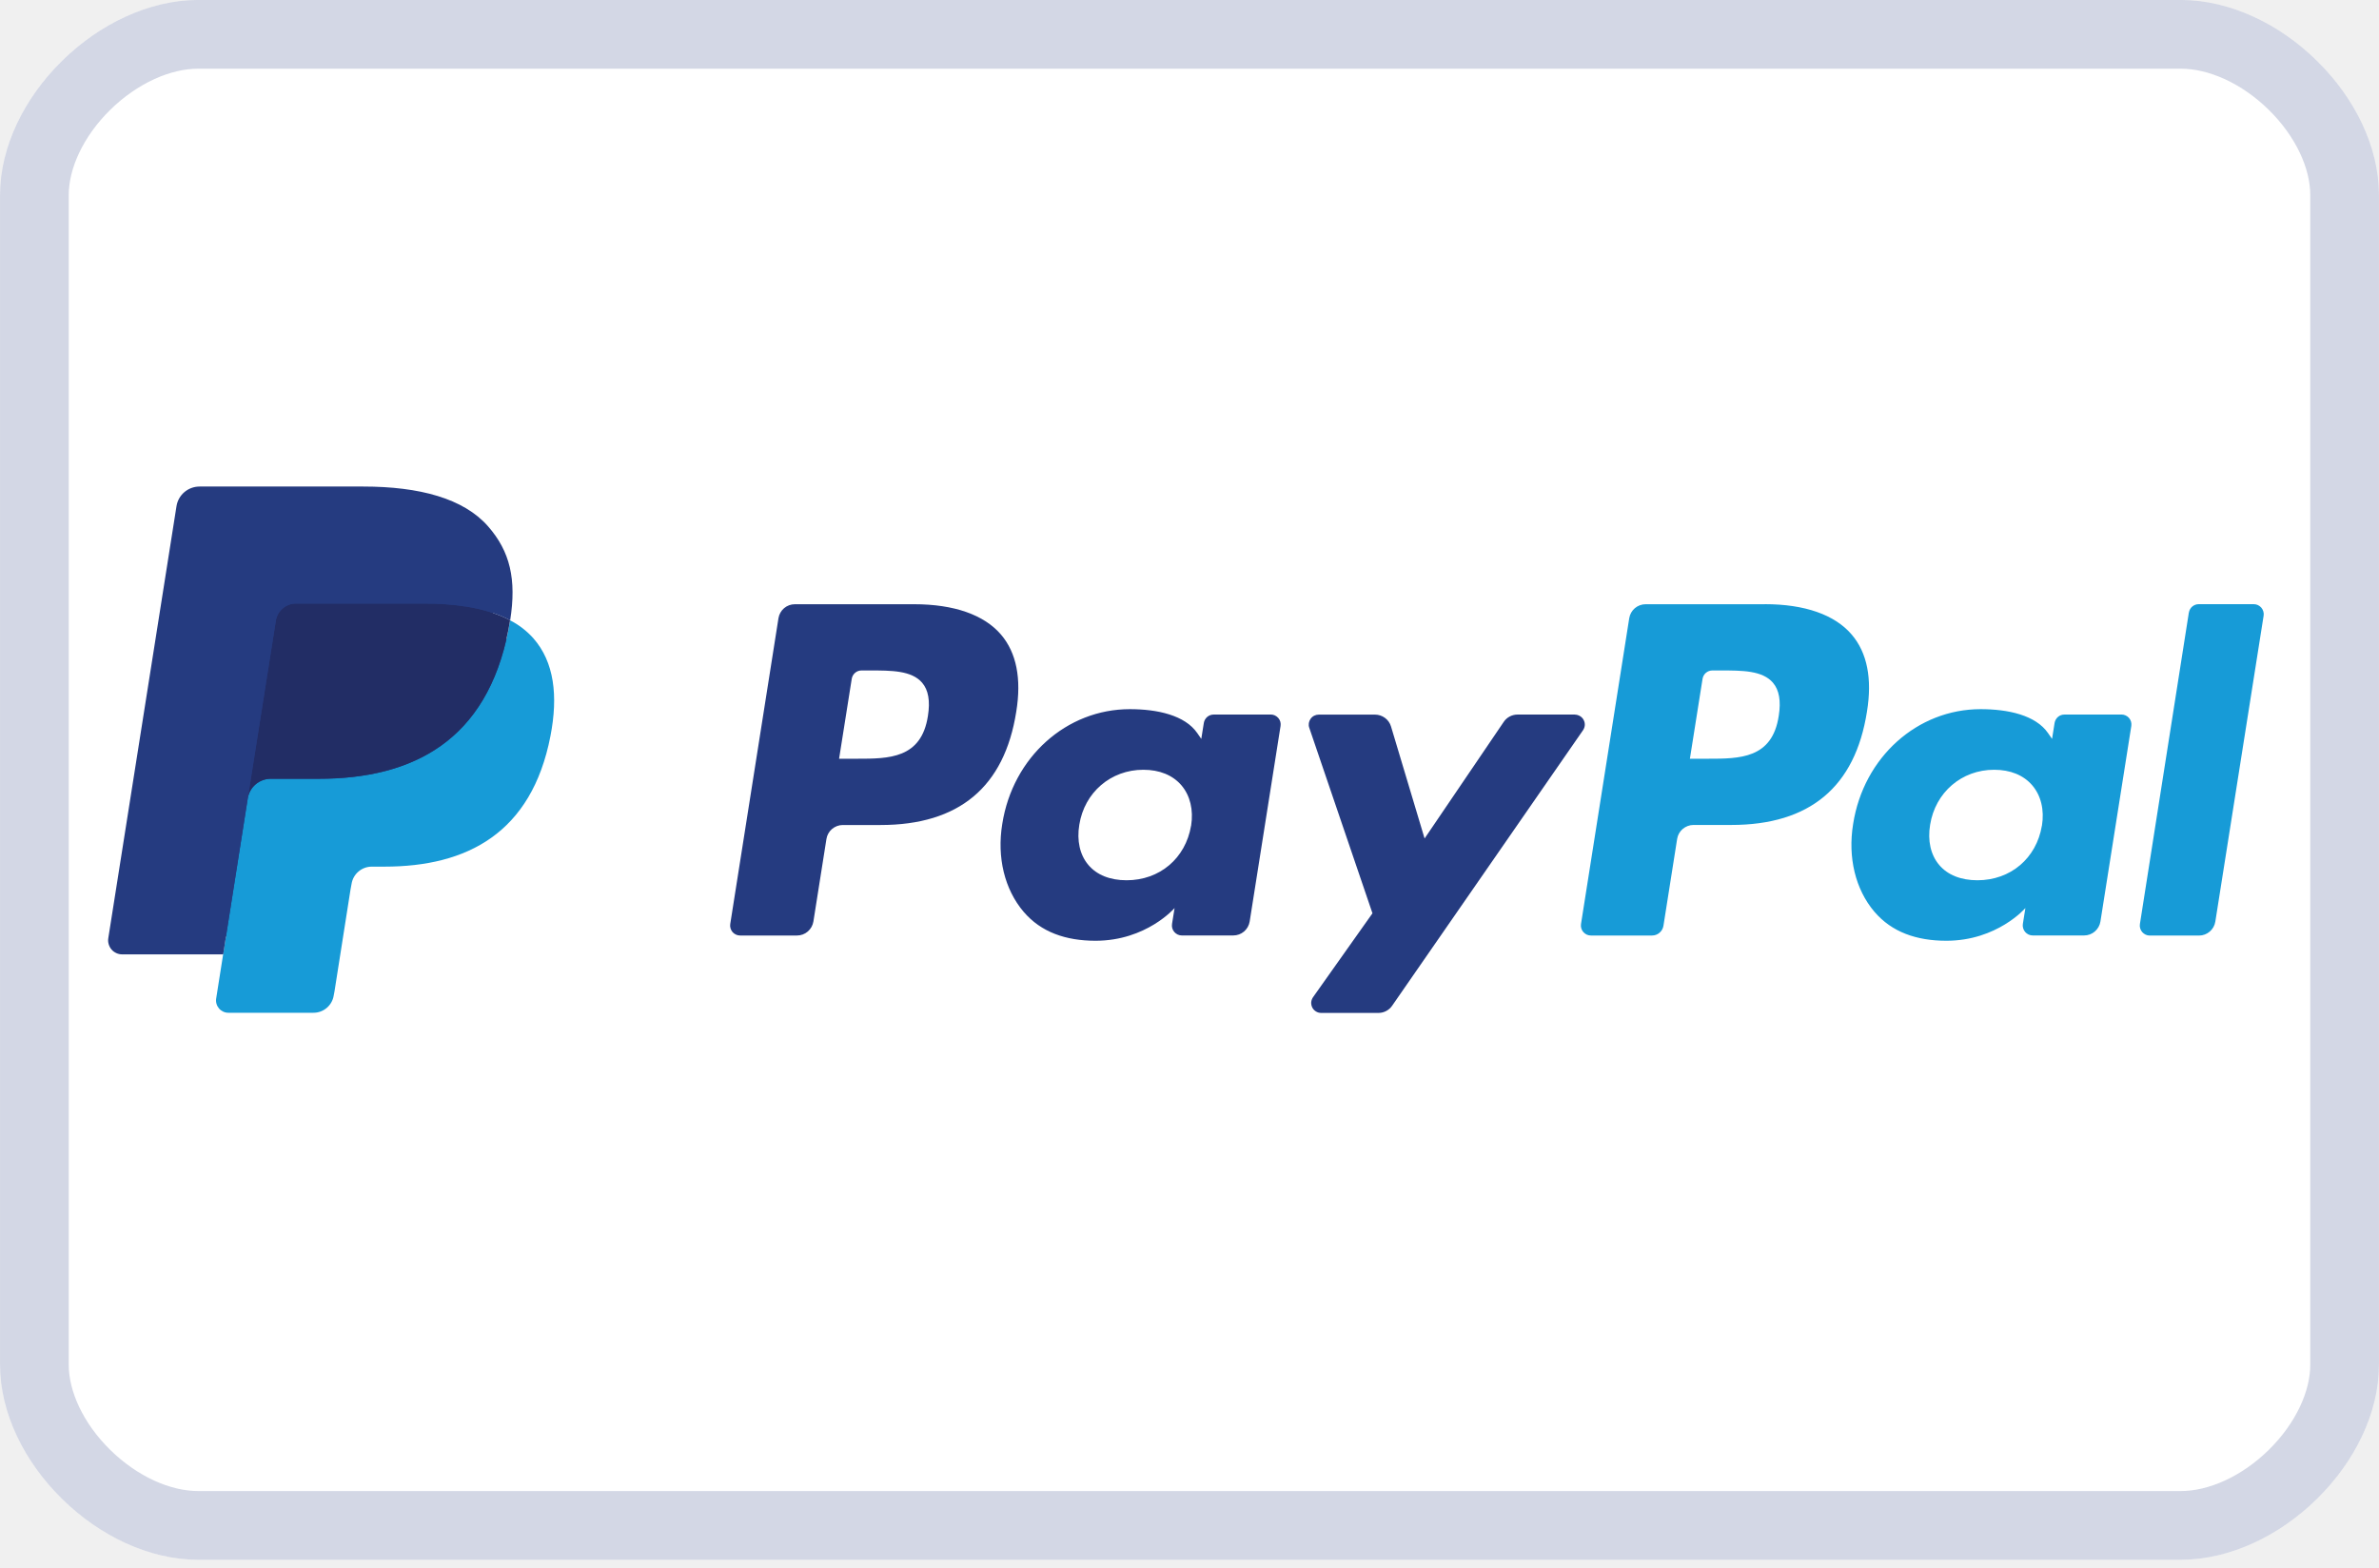
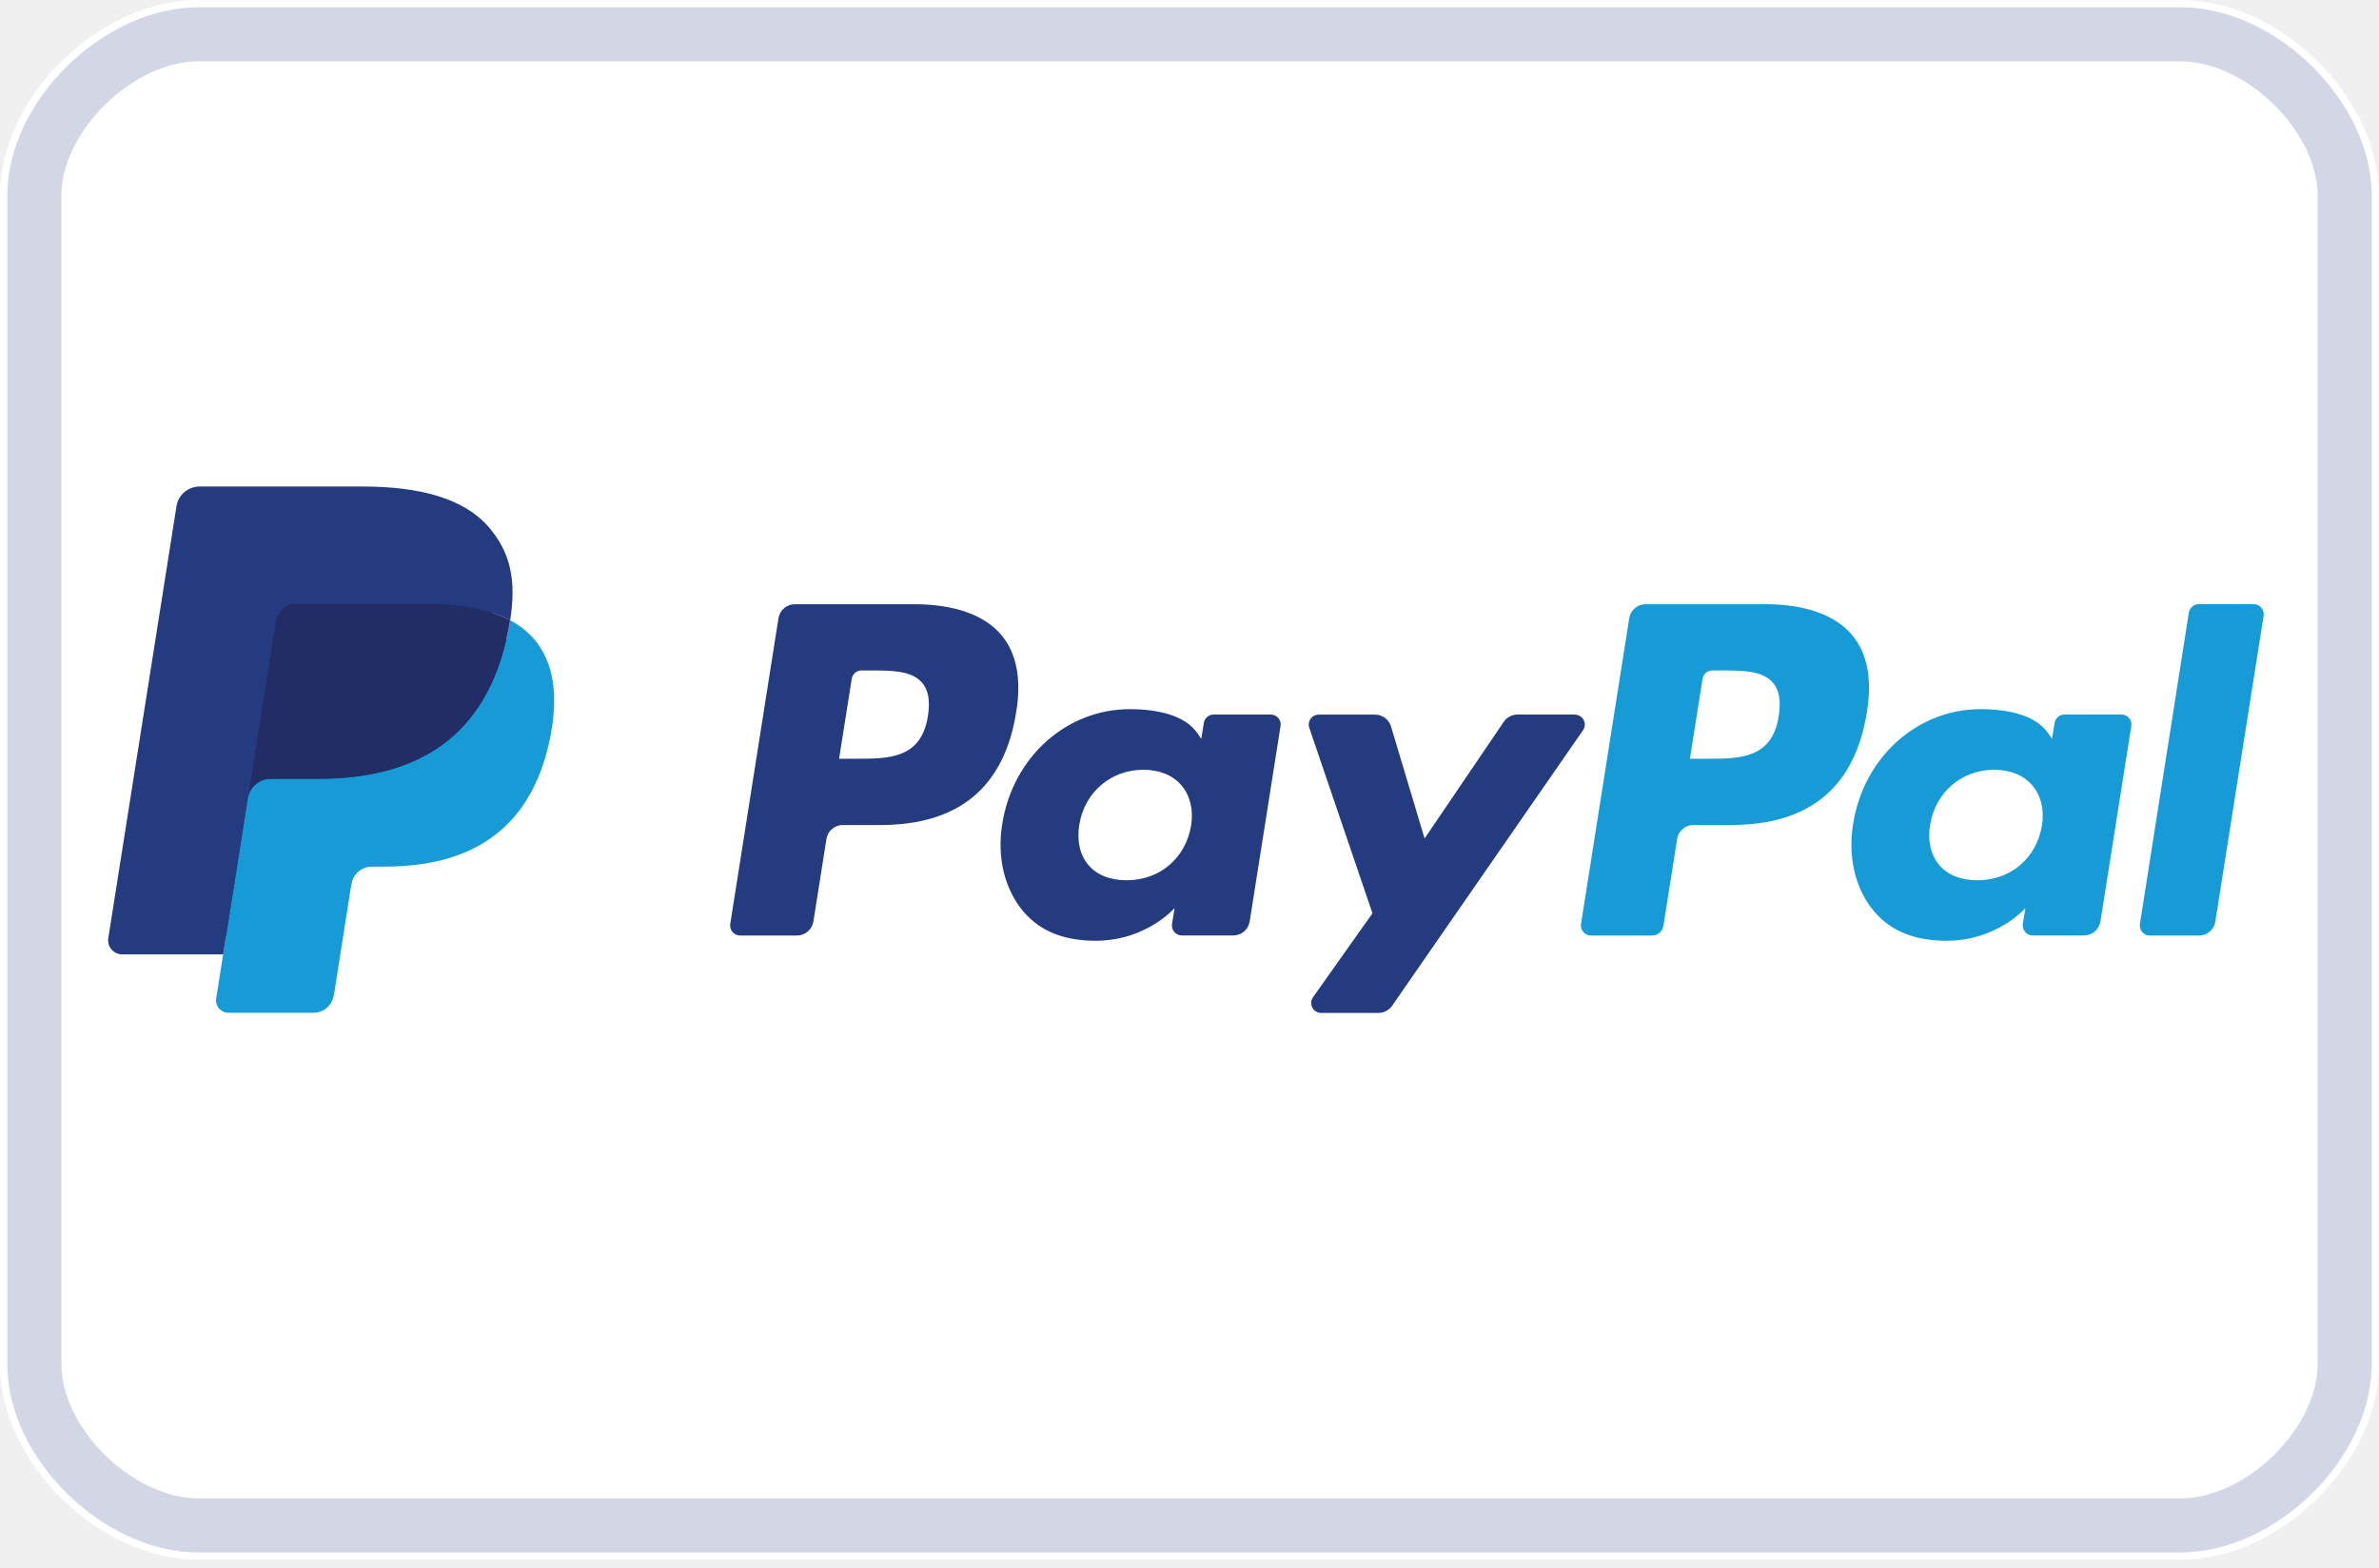
<svg xmlns="http://www.w3.org/2000/svg" viewBox="0 0 44 29" fill="none">
  <path fill-rule="evenodd" clip-rule="evenodd" d="M40.333 28.852H3.667C1.833 28.852 0 27.049 0 25.246V3.607C0 1.803 1.833 0 3.667 0H40.333C42.167 0 44 1.803 44 3.607V25.246c0 1.803-1.833 3.607-3.667 3.607z" fill="#fff" />
-   <path d="M40.333 28.217H3.667c-.714 0-1.478-.357-2.075-.945-.598-.588-.956-1.335-.956-2.026V3.607c0-.691.358-1.438.956-2.027C2.189.993 2.953.635 3.667.635H40.333c.714 0 1.478.357 2.075.945.598.588.956 1.335.956 2.026V25.246c0 .691-.358 1.438-.956 2.026-.597.588-1.362.945-2.075.945z" stroke="#253B80" stroke-opacity=".2" stroke-width="1.271" />
+   <path d="M40.333 28.217H3.667c-.714 0-1.478-.357-2.075-.945-.598-.588-.956-1.335-.956-2.026V3.607c0-.691.358-1.438.956-2.027C2.189.993 2.953.635 3.667.635H40.333c.714 0 1.478.357 2.075.945.598.588.956 1.335.956 2.026V25.246c0 .691-.358 1.438-.956 2.026-.597.588-1.362.945-2.075.945z" stroke="#253B80" stroke-opacity=".2" strokeWidth="1.271" />
  <path d="M16.907 11.177h-2.206c-.073-0-.144.026-.199.073-.056.048-.092.113-.104.185l-.892 5.657c-.004.026-.003.053.005.079.007.026.02.049.037.07.017.02.039.036.063.047.024.011.05.017.077.017h1.053c.073 0 .144-.026.199-.074.056-.048.092-.113.104-.185l.241-1.526c.011-.072.048-.138.103-.185.056-.047.126-.074.199-.074h.698c1.453 0 2.292-.703 2.511-2.097.099-.61.004-1.089-.281-1.424-.314-.368-.87-.563-1.608-.563zm.255 2.066c-.121.792-.726.792-1.31.792h-.333l.234-1.478c.007-.043.029-.083.062-.111.033-.029.076-.044.119-.044h.153c.398 0 .774 0 .968.227.116.136.151.337.107.615zm6.34-.025h-1.056c-.044 0-.086.016-.119.044-.033.029-.055.068-.062.111l-.047.295-.074-.107c-.229-.332-.739-.443-1.248-.443-1.167 0-2.165.884-2.359 2.124-.101.619.043 1.21.394 1.623.322.379.783.537 1.331.537.941 0 1.462-.605 1.462-.605l-.047.293c-.004.026-.003.053.004.079.007.026.02.049.037.07.017.02.039.036.063.048.024.011.05.017.077.017h.952c.073 0.0.144-.026.199-.073.056-.048.092-.113.104-.185l.571-3.616c.004-.026.003-.053-.004-.079-.007-.025-.02-.049-.037-.069-.017-.02-.039-.036-.063-.048-.024-.011-.05-.017-.077-.017zm-1.473 2.056c-.102.604-.581 1.009-1.192 1.009-.307 0-.552-.098-.709-.285-.156-.185-.215-.449-.166-.742.095-.598.582-1.017 1.184-1.017.3 0 .544.1.705.288.161.19.225.455.179.747zm7.099-2.056h-1.062c-.05 0-.099.012-.144.036-.044.023-.082.057-.11.099l-1.464 2.157-.621-2.072c-.019-.063-.058-.119-.111-.158-.053-.039-.117-.061-.183-.061H24.39c-.029 0-.058.007-.084.02-.026.013-.049.033-.066.057-.017.024-.028.051-.033.08-.004.029-.002.059.008.086l1.169 3.432-1.099 1.552c-.019.028-.031.06-.034.094-.002.034.005.067.02.097s.039.055.068.073c.029.018.062.027.096.027h1.06c.05 0.0.098-.012.142-.035.044-.023.082-.056.11-.097l3.531-5.097c.019-.028.03-.06.033-.093.002-.034-.005-.067-.021-.097-.015-.03-.039-.055-.068-.072-.029-.017-.062-.027-.095-.027z" fill="#253B80" />
  <path d="M32.643 11.177h-2.207c-.073 0-.143.026-.199.073-.056.048-.092.113-.104.185l-.892 5.657c-.004.026-.003.053.005.079.007.026.02.049.037.069.017.02.039.036.063.048.024.011.05.017.077.017h1.132c.051-0.0.101-.018.139-.052.039-.033.064-.079.072-.13l.253-1.604c.011-.072.048-.138.103-.185.056-.047.126-.074.199-.074h.698c1.454 0 2.292-.703 2.511-2.097.099-.61.004-1.089-.282-1.424-.313-.368-.869-.563-1.607-.563zm.255 2.066c-.12.792-.725.792-1.31.792h-.333l.234-1.478c.007-.043.029-.083.062-.111.033-.028.076-.044.119-.044h.153c.398 0 .774 0 .968.227.116.136.151.337.107.615zm6.34-.025H38.181c-.044-0-.086.015-.119.044-.033.029-.055.068-.062.111l-.047.295-.074-.107c-.229-.332-.738-.443-1.247-.443-1.167 0-2.164.884-2.358 2.124-.101.619.042 1.21.393 1.623.323.379.783.537 1.331.537.941 0 1.462-.605 1.462-.605l-.047.293c-.004.026-.003.053.005.079.007.026.02.049.037.07.017.02.039.036.063.048.024.011.051.017.077.017h.951c.073 0 .144-.026.199-.074.055-.048.092-.113.103-.185l.571-3.616c.004-.026.002-.053-.005-.079-.007-.025-.02-.049-.037-.069-.017-.02-.039-.036-.063-.047-.024-.011-.051-.017-.077-.017zm-1.473 2.056c-.101.604-.581 1.009-1.192 1.009-.306 0-.552-.098-.709-.285-.156-.185-.215-.449-.166-.742.096-.598.582-1.017 1.184-1.017.3 0 .544.1.705.288.162.19.226.455.179.747zm2.718-3.942l-.905 5.761c-.004.026-.003.053.005.079.007.026.02.049.037.069.017.02.039.036.063.048.024.011.05.017.077.017h.91c.151 0 .28-.11.303-.259l.893-5.657c.004-.026.003-.053-.005-.079-.007-.026-.02-.049-.037-.07-.017-.02-.039-.036-.063-.048-.024-.011-.05-.017-.077-.017h-1.019c-.044 0-.086.016-.119.044-.033.028-.055.068-.062.111z" fill="#179BD7" />
  <path d="M4.344 18.404l.169-1.072-.376-.009H2.342l1.247-7.907c.004-.024.016-.046.035-.062.019-.016.042-.025.067-.024h3.026c1.005 0 1.698.209 2.06.622.17.194.278.396.33.618.055.234.056.513.002.853l-.004.025v.218l.17.096c.13.066.246.154.344.262.145.166.239.376.279.625.041.256.027.562-.04.907-.077.397-.203.744-.372 1.027-.149.254-.35.473-.589.645-.225.159-.491.28-.793.358-.292.076-.625.115-.991.115h-.235c-.168 0-.332.061-.46.169-.128.11-.213.262-.24.428l-.018.096-.298 1.889-.014.069c-.004.022-.01.033-.019.04-.009.007-.02.011-.031.011H4.344z" fill="#253B80" />
  <path d="M9.435 11.473c-.009.058-.019.117-.031.177-.399 2.049-1.764 2.756-3.508 2.756h-.888c-.213 0-.393.155-.426.365l-.455 2.883-.129.817c-.005.032-.003.066.006.097.009.032.025.061.046.086.021.025.048.045.078.059.03.014.062.021.095.021h1.575c.186 0 .345-.135.374-.319l.015-.08.296-1.881.019-.103c.029-.185.188-.32.374-.32h.235c1.525 0 2.72-.619 3.069-2.412.146-.749.07-1.374-.316-1.813-.122-.136-.268-.249-.431-.332z" fill="#179BD7" />
  <path d="M9.017 11.307c-.127-.037-.257-.066-.388-.086-.259-.04-.521-.059-.783-.057H5.475c-.09-0-.178.032-.246.091-.069.059-.114.14-.128.229l-.505 3.195-.015.093c.016-.102.067-.195.145-.262s.178-.104.281-.104h.888c1.744 0 3.109-.708 3.508-2.756.012-.061.022-.12.031-.177-.105-.055-.215-.102-.328-.138-.03-.01-.059-.019-.089-.028z" fill="#222D65" />
  <path d="M5.101 11.484c.014-.089.059-.171.128-.229.069-.059.156-.091.246-.09h2.372c.281 0 .543.018.783.057.162.025.322.064.478.114.118.039.227.085.328.138.119-.757-.001-1.273-.41-1.739C8.574 9.22 7.759 9 6.717 9H3.691c-.213 0-.395.155-.427.365L2.003 17.354c-.006.037-.004.075.007.111.01.036.028.07.052.098.024.029.055.051.089.067.034.016.071.024.109.024h1.868l.469-2.976.505-3.195z" fill="#253B80" />
</svg>
